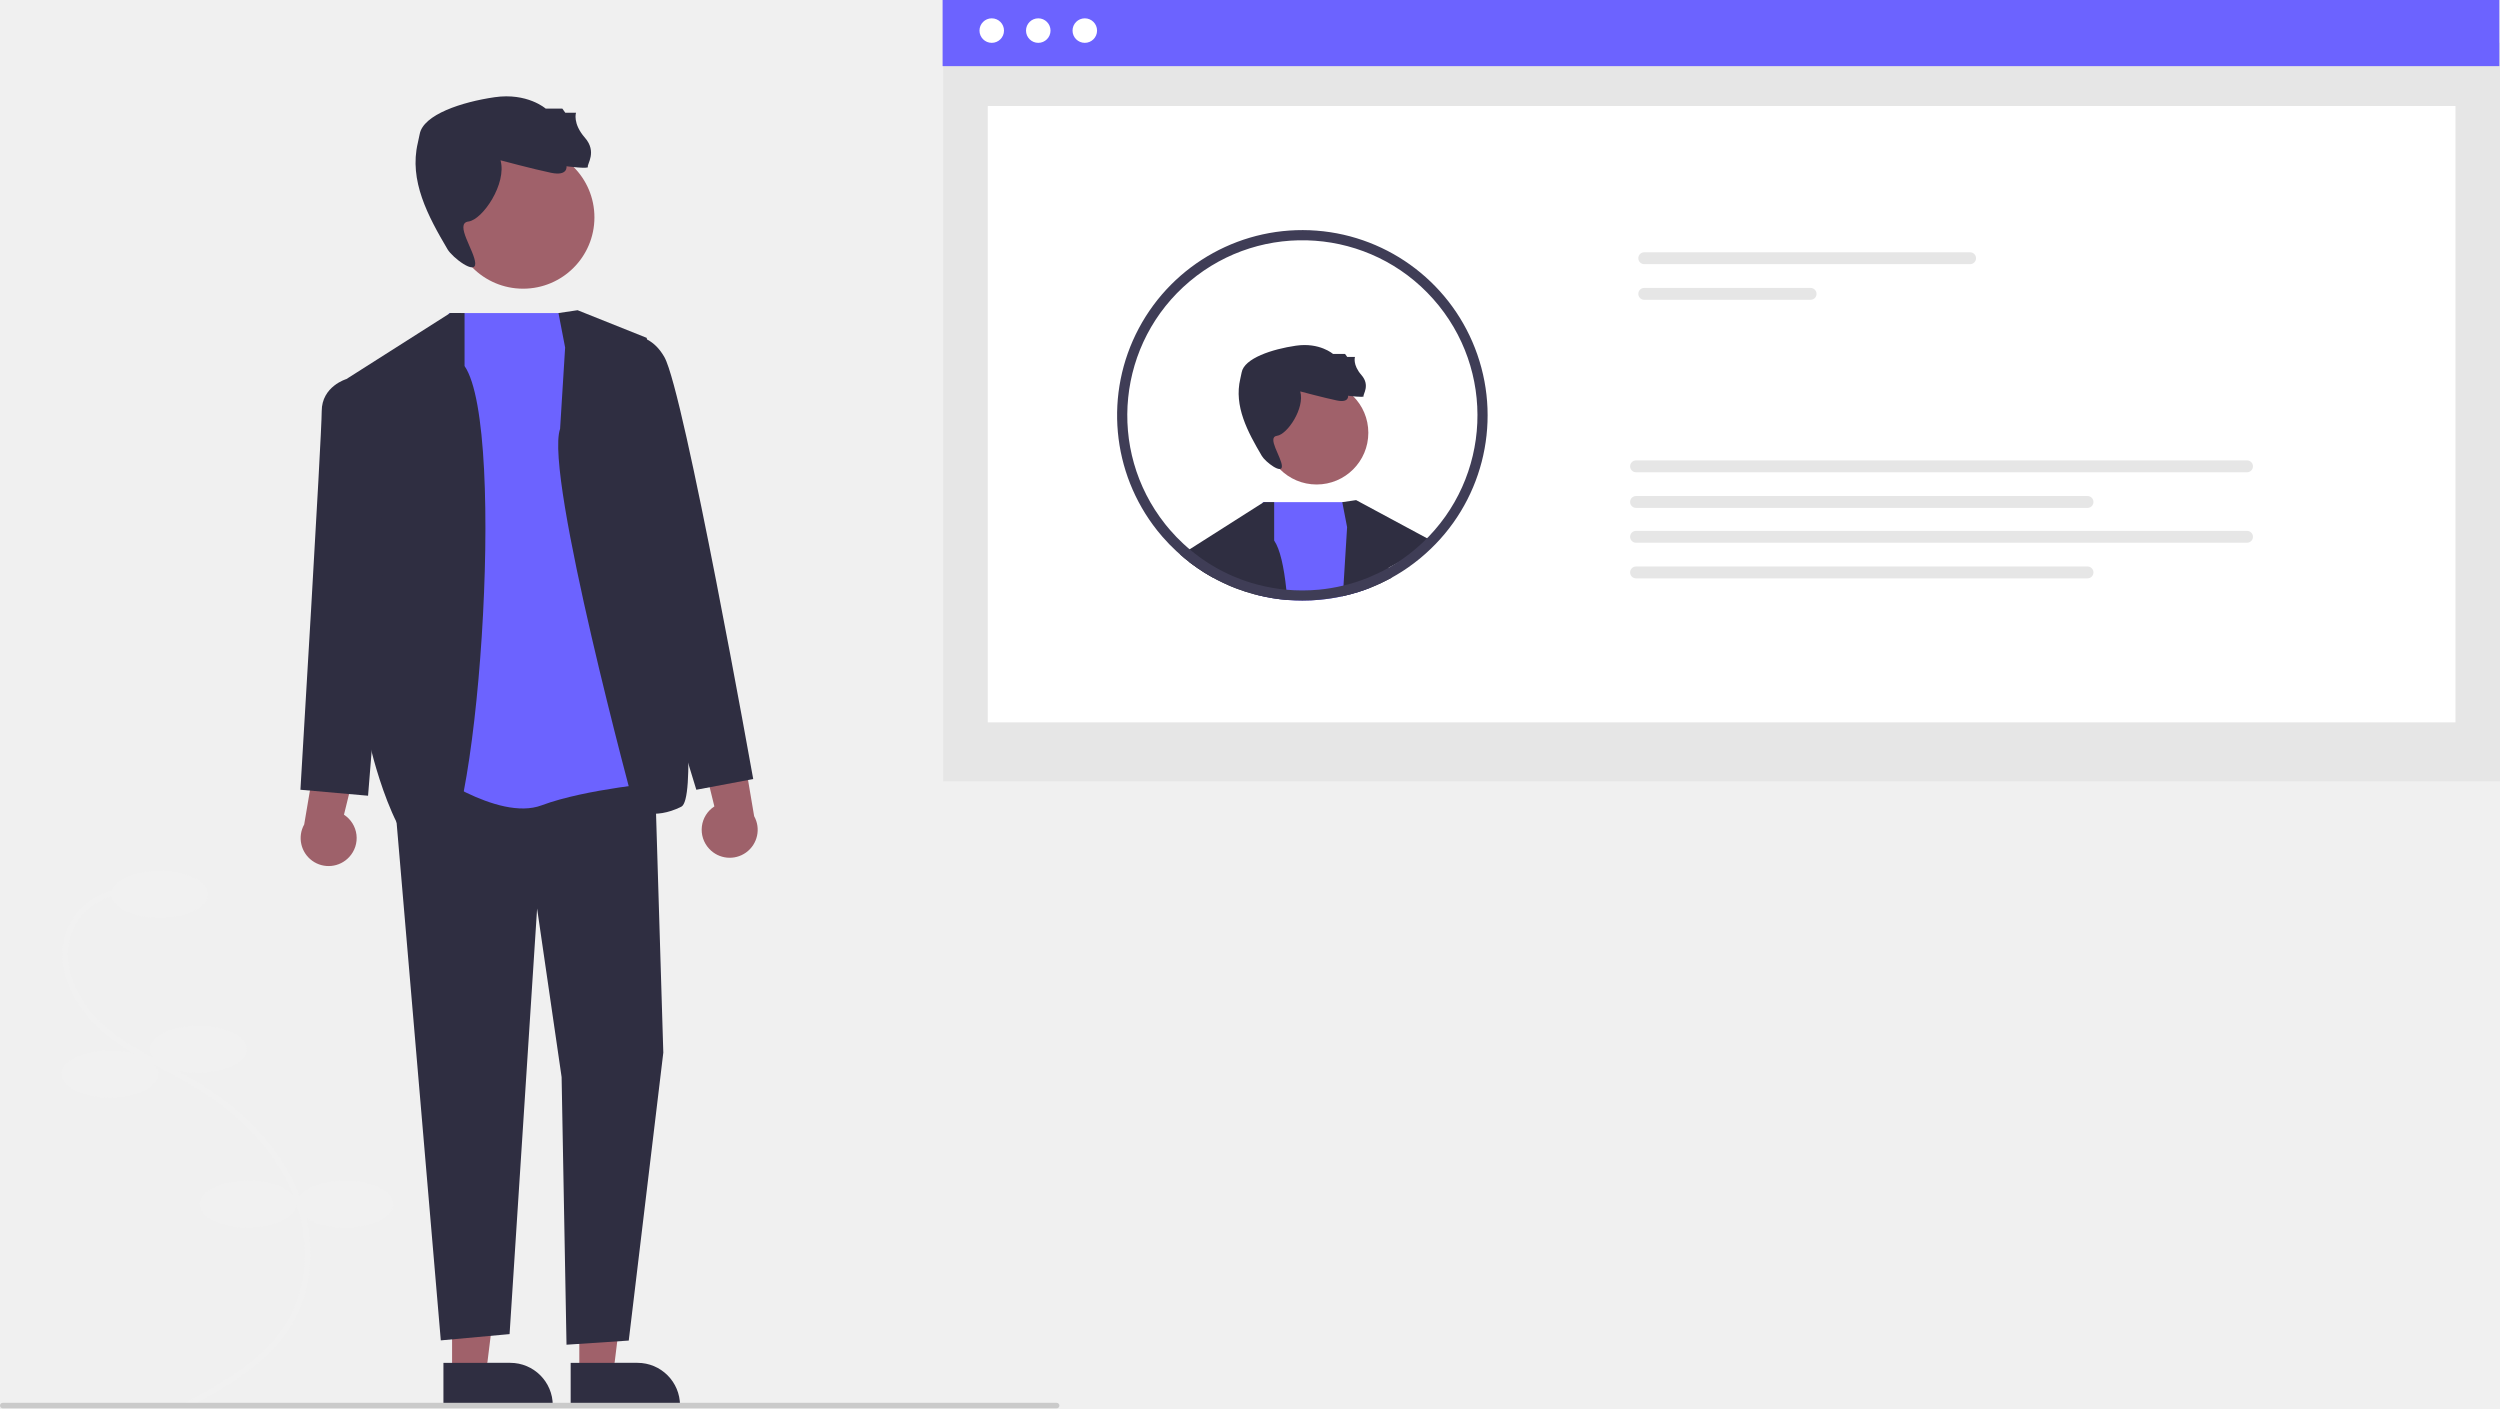
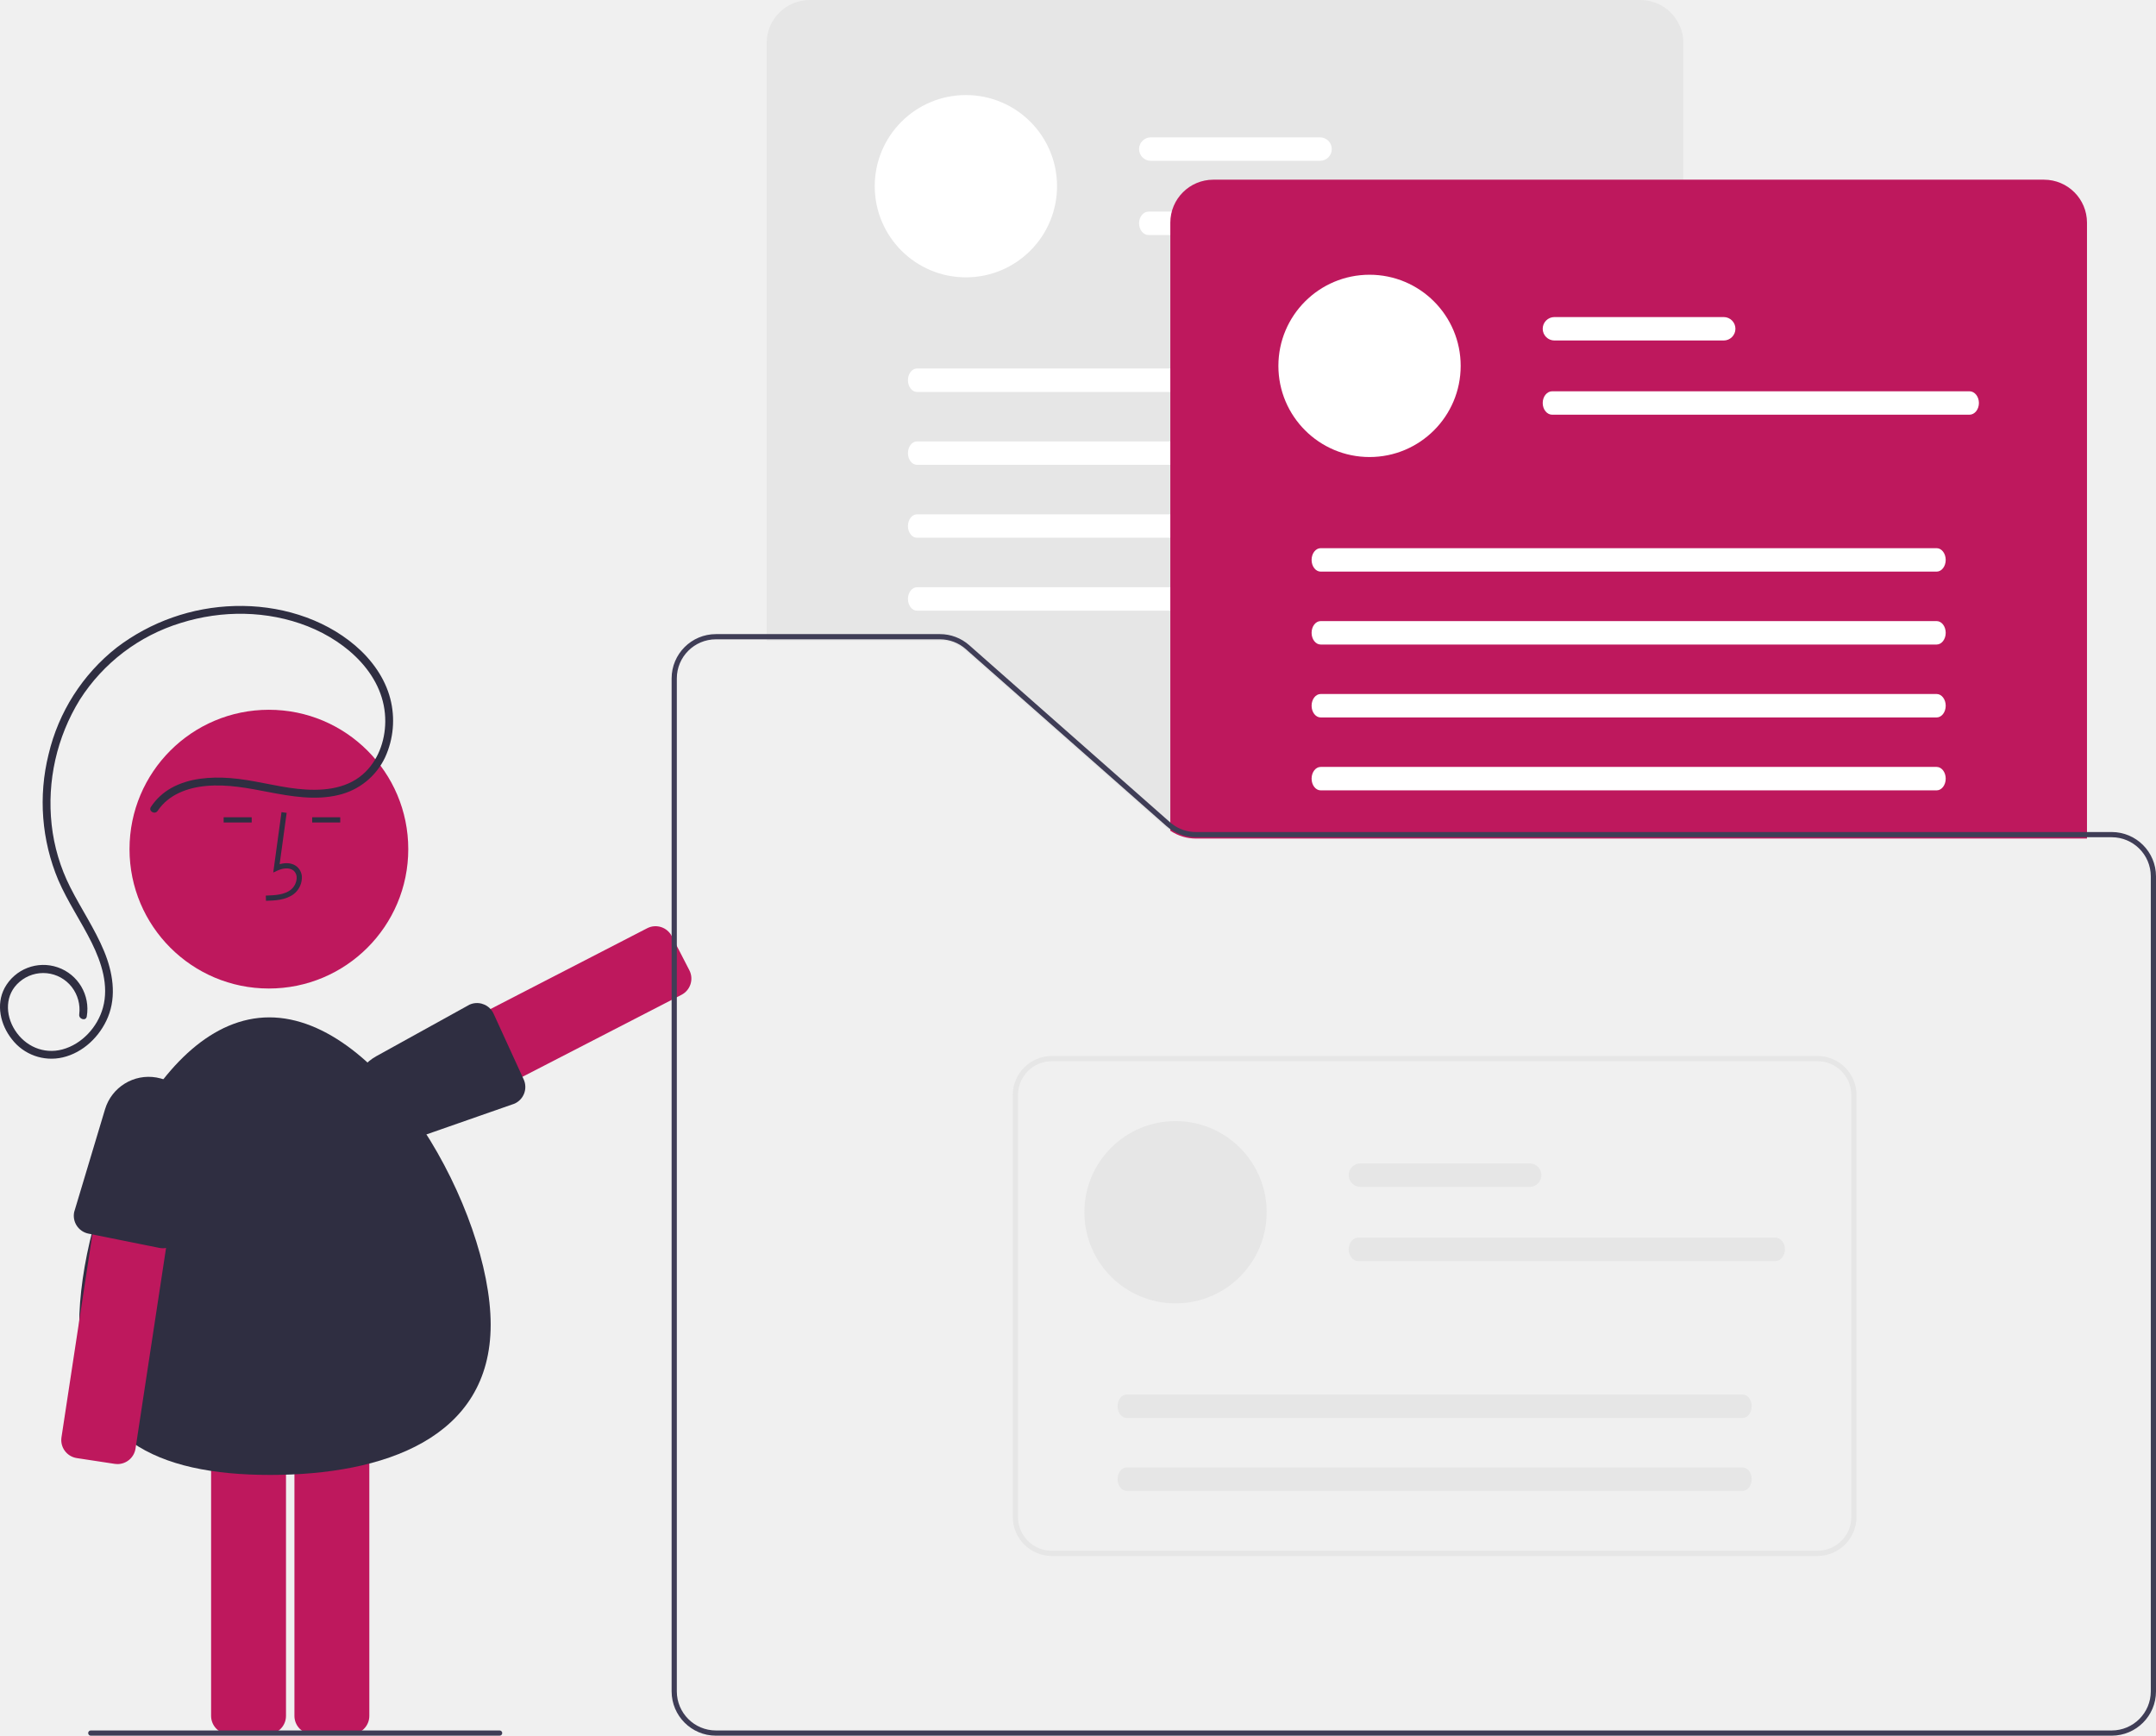
- <svg xmlns="http://www.w3.org/2000/svg" data-name="Layer 1" width="903.807" height="509.145" viewBox="0 0 903.807 509.145">
-   <path d="M216.096,704.318l-.951-1.759c12.753-6.897,28.626-15.481,36.916-29.567,8.172-13.886,8.356-32.743.479-49.211-6.704-14.016-19.018-26.572-35.611-36.313-3.273-1.921-6.709-3.742-10.031-5.503-8.031-4.256-16.336-8.658-23.184-14.903-9.432-8.601-16.568-23.035-11.249-35.891a23.856,23.856,0,0,1,20.677-14.467l.113,1.997a21.861,21.861,0,0,0-18.948,13.248c-4.943,11.947,1.839,25.505,10.754,33.636,6.661,6.074,14.852,10.415,22.773,14.613,3.342,1.771,6.797,3.603,10.108,5.546,16.938,9.943,29.526,22.798,36.403,37.174,8.16,17.061,7.946,36.637-.559,51.089C245.211,688.572,229.068,697.303,216.096,704.318Z" transform="translate(-148.0965 -195.4274)" fill="#f1f1f1" />
-   <ellipse cx="57.72" cy="323.317" rx="17.5" ry="8.5" fill="#f1f1f1" />
-   <ellipse cx="71.72" cy="379.317" rx="17.5" ry="8.5" fill="#f1f1f1" />
-   <ellipse cx="39.72" cy="388.317" rx="17.5" ry="8.5" fill="#f1f1f1" />
-   <ellipse cx="89.72" cy="435.317" rx="17.5" ry="8.5" fill="#f1f1f1" />
-   <ellipse cx="124.72" cy="435.317" rx="17.5" ry="8.5" fill="#f1f1f1" />
-   <rect id="bc1144e2-c94b-4f66-aa77-0b454dfd4174" data-name="Rectangle 62" x="341.011" y="15.429" width="562.796" height="267.056" fill="#e6e6e6" />
-   <rect id="ad6bb9d5-2e55-4525-b077-6ac2d5f26b45" data-name="Rectangle 75" x="357.104" y="38.33" width="530.61" height="222.814" fill="#fff" />
-   <rect id="a1fdfaec-ef9f-458a-9330-7bb8c38fec43" data-name="Rectangle 80" x="340.771" width="562.796" height="23.909" fill="#6c63ff" />
-   <circle id="ac9f2818-2064-46b1-8104-b7d94390836e" data-name="Ellipse 90" cx="358.539" cy="11.059" r="4.431" fill="#fff" />
-   <circle id="bd067119-2054-4d5f-9303-2e8fa40cc410" data-name="Ellipse 91" cx="375.359" cy="11.059" r="4.431" fill="#fff" />
-   <circle id="ee5e9ca0-6fca-449b-8f84-cf683813bd65" data-name="Ellipse 92" cx="392.18" cy="11.059" r="4.431" fill="#fff" />
-   <path id="acae6c4c-8028-4596-98db-d9926d2ed09f-545" data-name="Path 142" d="M742.529,286.635a2.147,2.147,0,0,0,0,4.294H860.333a2.147,2.147,0,0,0,0-4.294Z" transform="translate(-148.0965 -195.4274)" fill="#e6e6e6" />
-   <path id="a061bcdc-636b-4d12-a036-d7339f47b36a-546" data-name="Path 143" d="M742.529,299.518a2.147,2.147,0,0,0,0,4.294H802.67a2.147,2.147,0,0,0,0-4.294Z" transform="translate(-148.0965 -195.4274)" fill="#e6e6e6" />
-   <path id="e4e4593e-e83d-4128-8cd7-f0323b36c2f2-547" data-name="Path 142" d="M739.564,361.871a2.147,2.147,0,0,0,0,4.294H960.447a2.147,2.147,0,0,0,0-4.294Z" transform="translate(-148.0965 -195.4274)" fill="#e6e6e6" />
-   <path id="bf45783c-1d79-4b4f-82bb-39fc8a52f7aa-548" data-name="Path 143" d="M739.564,374.754a2.147,2.147,0,0,0,0,4.294H902.785a2.147,2.147,0,0,0,0-4.294Z" transform="translate(-148.0965 -195.4274)" fill="#e6e6e6" />
-   <path id="b544fc92-6fc6-4255-93fb-dee32d880d89-549" data-name="Path 142" d="M739.564,387.345a2.147,2.147,0,0,0,0,4.294H960.447a2.147,2.147,0,0,0,0-4.294Z" transform="translate(-148.0965 -195.4274)" fill="#e6e6e6" />
-   <path id="e14bb681-aaa1-4454-9da9-28d0809a146c-550" data-name="Path 143" d="M739.564,400.227a2.147,2.147,0,0,0,0,4.294H902.785a2.147,2.147,0,0,0,0-4.294Z" transform="translate(-148.0965 -195.4274)" fill="#e6e6e6" />
-   <circle cx="475.989" cy="156.462" r="18.694" fill="#a0616a" />
-   <path d="M618.165,336.934s8.724,2.337,13.242,3.272,4.05-1.714,4.05-1.714,5.92.779,5.608.156,2.493-3.895-.779-7.633-2.337-6.543-2.337-6.543h-2.804l-.779-1.091h-4.362s-4.823-4.229-13.391-2.983-18.701,4.54-19.636,9.681c-.127.697-.294,1.472-.488,2.29-2.343,9.891,2.635,19.146,7.799,27.903,1.269,2.152,7.407,6.844,7.25,3.625s-5.525-10.45-1.786-10.917S619.879,343.01,618.165,336.934Z" transform="translate(-148.0965 -195.4274)" fill="#2f2e41" />
-   <path d="M613.48,412.325a65.38,65.38,0,0,1-10.699-1.758l.197-3.728L604.615,377.197l.015-.227h32.931l5.168,27.293.697,3.683c-1.364.53-2.743,1.031-4.152,1.47-.016,0-.016.015-.03.015-1.955.606-3.94,1.137-5.941,1.576a68.558,68.558,0,0,1-8.062,1.243,62.045,62.045,0,0,1-6.304.303C617.117,412.552,615.284,412.477,613.48,412.325Z" transform="translate(-148.0965 -195.4274)" fill="#6c63ff" />
-   <path d="M592.309,407.051c-1.364-.591-2.682-1.228-3.985-1.894l-.561-.288c-.379-.197-.773-.409-1.151-.621q-.774-.432-1.501-.864c-.47-.273-.955-.561-1.424-.849-.03-.015-.045-.03-.075-.03-1.637-1.046-3.243-2.122-4.789-3.288q-.386-.296-.773-.591l-.272-4.364.394-.243L604.615,377.197l.363-.227.03-.015,3.728.015v13.882c2.107,3.046,3.531,9.426,4.41,17.776.121,1.197.227,2.425.334,3.698a65.38,65.38,0,0,1-10.699-1.758c-.379-.076-.743-.167-1.122-.273a62.702,62.702,0,0,1-6.516-2.091c-.652-.243-1.288-.5-1.925-.758l-.061-.03C592.885,407.294,592.582,407.173,592.309,407.051Z" transform="translate(-148.0965 -195.4274)" fill="#2f2e41" />
-   <path d="M586.612,404.248q-.774-.432-1.501-.864c-.47-.273-.955-.561-1.424-.849-.03-.015-.045-.03-.075-.03-1.637-1.046-3.243-2.122-4.789-3.288q-.386-.296-.773-.591c-.121-.106-.242-.197-.379-.303-.969-.743-1.909-1.515-2.819-2.334-.045-.03-.075-.076-.121-.106a10.422,10.422,0,0,1,3.046-1.622l1.076.318,7.668,2.303.045,3.107Z" transform="translate(-148.0965 -195.4274)" fill="#2f2e41" />
-   <path d="M651.184,404.293c-.455.242-.909.485-1.364.712-.107.061-.197.106-.288.152-.607.303-1.197.606-1.803.894-.016.015-.046.015-.046.03-.03.015-.075.03-.106.045-1.364.652-2.743,1.258-4.153,1.818-1.364.53-2.743,1.031-4.152,1.47-.016,0-.016.015-.03.015-1.955.606-3.94,1.137-5.941,1.576a12.506,12.506,0,0,1,.485-3.683l.015-.212,1.304-21.095-1.743-9.047,5.001-.743L665.869,391.033s-3.031,3.031-15.473,9.487C649.296,401.091,650.911,402.99,651.184,404.293Z" transform="translate(-148.0965 -195.4274)" fill="#2f2e41" />
-   <path d="M624.907,408.612c-1.971.182-3.971.273-5.971.273-1.94,0-3.865-.076-5.789-.258.121,1.197.227,2.425.334,3.698,1.803.152,3.637.227,5.456.227a62.045,62.045,0,0,0,6.304-.303,68.558,68.558,0,0,0,8.062-1.243,12.506,12.506,0,0,1,.485-3.683l.015-.212A62.996,62.996,0,0,1,624.907,408.612Zm57.268-85.047A66.972,66.972,0,1,0,566.441,387.184c.606.758,1.228,1.515,1.864,2.243.061.061.091.106.136.152a63.821,63.821,0,0,0,4.986,5.137c.425.394.864.788,1.303,1.167.046.03.076.076.121.106.909.818,1.849,1.591,2.819,2.334.137.106.258.197.379.303q.387.296.773.591c1.546,1.167,3.152,2.243,4.789,3.288.03,0,.045.015.075.03.47.288.955.576,1.424.849q.728.432,1.501.864c.379.212.773.424,1.151.621l.561.288c1.303.667,2.622,1.303,3.985,1.894.273.121.576.242.849.364l.061.03c.636.258,1.273.515,1.925.758a62.702,62.702,0,0,0,6.516,2.091c.379.106.743.197,1.122.273a65.38,65.38,0,0,0,10.699,1.758c1.803.152,3.637.227,5.456.227a62.045,62.045,0,0,0,6.304-.303,68.558,68.558,0,0,0,8.062-1.243c2.001-.439,3.986-.97,5.941-1.576.015,0,.015-.015.03-.015,1.409-.439,2.788-.94,4.152-1.47,1.41-.561,2.789-1.167,4.153-1.818.03-.015.075-.03.106-.045,0-.015.03-.015.046-.03.606-.288,1.197-.591,1.803-.894.091-.046.181-.091.288-.152.454-.227.909-.47,1.364-.712.03-.015.045-.03.075-.045,1.197-.667,2.38-1.364,3.547-2.106.318-.197.636-.394.955-.621.47-.288.924-.606,1.364-.924.591-.409,1.182-.833,1.758-1.273a4.679,4.679,0,0,0,.545-.409c1.41-1.061,2.773-2.182,4.076-3.364a66.914,66.914,0,0,0,18.67-71.984Zm-19.807,68.074a64.792,64.792,0,0,1-5.152,4.364c-.394.303-.804.606-1.212.879-.394.303-.788.591-1.197.864-.349.243-.697.485-1.061.712-.03.03-.075.045-.106.076-.258.182-.531.349-.788.515-.804.5-1.637,1-2.455,1.47-.197.106-.379.227-.576.333-.107.061-.212.121-.334.182-.454.258-.909.485-1.364.727-.061.045-.136.061-.197.106a.112.112,0,0,0-.061.03c-.318.167-.636.318-.955.47-.273.136-.531.273-.804.394-1.106.53-2.243,1.03-3.379,1.5-1.197.485-2.409.924-3.637,1.334-.303.106-.622.227-.94.318-1.44.455-2.879.864-4.349,1.197a62.996,62.996,0,0,1-8.895,1.5c-1.971.182-3.971.273-5.971.273-1.94,0-3.865-.076-5.789-.258a62.373,62.373,0,0,1-10.169-1.788c-.121-.03-.258-.061-.379-.091a58.111,58.111,0,0,1-8.017-2.728c-.136-.061-.288-.106-.409-.167-.152-.061-.288-.106-.409-.167-.152-.061-.288-.121-.424-.182-1.137-.5-2.243-1.046-3.349-1.606l-.516-.273c-.985-.515-1.955-1.046-2.91-1.637-.333-.182-.682-.394-1.015-.606-.379-.227-.758-.47-1.122-.712q-.135-.091-.272-.182c-.849-.576-1.712-1.152-2.531-1.773-.576-.424-1.137-.833-1.697-1.273-.364-.273-.727-.561-1.076-.864-.227-.167-.454-.364-.682-.561-.303-.258-.606-.515-.909-.788-.47-.379-.909-.803-1.334-1.197a60.229,60.229,0,0,1-4.834-5.001c-.515-.576-1-1.152-1.47-1.758a3.647,3.647,0,0,1-.303-.379,63.298,63.298,0,1,1,93.048,6.744Z" transform="translate(-148.0965 -195.4274)" fill="#3f3d56" />
-   <polygon points="163.436 496.698 175.696 496.697 181.528 449.409 163.434 449.41 163.436 496.698" fill="#a0616a" />
-   <path d="M308.406,688.123l24.144-.001h.001A15.387,15.387,0,0,1,347.937,703.508v.5l-39.531.001Z" transform="translate(-148.0965 -195.4274)" fill="#2f2e41" />
-   <polygon points="209.436 496.698 221.696 496.697 227.528 449.409 209.434 449.41 209.436 496.698" fill="#a0616a" />
-   <path d="M354.406,688.123l24.144-.001h.001A15.387,15.387,0,0,1,393.937,703.508v.5l-39.531.001Z" transform="translate(-148.0965 -195.4274)" fill="#2f2e41" />
-   <path d="M274.333,505.267a10.056,10.056,0,0,0-1.883-15.304l8.518-34.705-17.492,6.233-5.407,32.001a10.11,10.11,0,0,0,16.265,11.775Z" transform="translate(-148.0965 -195.4274)" fill="#9e616a" />
-   <path d="M404.474,502.267a10.056,10.056,0,0,1,1.883-15.304L397.839,452.259l17.492,6.233,5.407,32.001a10.11,10.11,0,0,1-16.265,11.775Z" transform="translate(-148.0965 -195.4274)" fill="#9e616a" />
-   <polygon points="142.367 285.513 159.36 484.578 184.224 482.311 194.175 328.461 203.033 389.379 204.807 486.145 227.307 484.645 239.801 380.545 236.736 279.728 151.319 271.078 142.367 285.513" fill="#2f2e41" />
-   <circle cx="189.112" cy="78.582" r="25.786" fill="#a0616a" />
-   <path d="M329.043,253.381s12.033,3.223,18.265,4.513,5.587-2.364,5.587-2.364,8.165,1.074,7.736.215,3.438-5.372-1.074-10.529-3.223-9.025-3.223-9.025h-3.868l-1.074-1.504H345.374s-6.652-5.833-18.471-4.114-25.795,6.263-27.084,13.354c-.175.962-.405,2.03-.672,3.159-3.232,13.644,3.635,26.409,10.757,38.487,1.75,2.968,10.217,9.441,10,5s-7.621-14.414-2.464-15.059S331.407,261.762,329.043,253.381Z" transform="translate(-148.0965 -195.4274)" fill="#2f2e41" />
-   <path d="M310.376,308.604h45.412l32.11,169.575s-27.994,2.394-43.994,8.394-42.598-13.706-42.598-13.706Z" transform="translate(-148.0965 -195.4274)" fill="#6c63ff" />
-   <path d="M316.045,327.754V308.604l-5.142-.031-37.567,23.885,8.152,130.863s9.648,43.658,24.282,43.205S331.687,350.435,316.045,327.754Z" transform="translate(-148.0965 -195.4274)" fill="#2f2e41" />
-   <path d="M285.404,336.073l-12.067-3.615s-8.933,2.615-8.933,11.615-7.697,136.868-7.697,136.868l24.451,2.161,5.246-65.029Z" transform="translate(-148.0965 -195.4274)" fill="#2f2e41" />
-   <path d="M352.404,321.073l-2.405-12.469,6.905-1.031,25,10s22.5,164.5,12.5,169.5-16.752,1.126-16.752,1.126S344.76,366.873,350.582,350.473Z" transform="translate(-148.0965 -195.4274)" fill="#2f2e41" />
-   <path d="M364.404,320.073l4.267-1.857s12.523-6.206,19.628,6.326,32.105,152.531,32.105,152.531l-20.57,3.868-15.379-50.384Z" transform="translate(-148.0965 -195.4274)" fill="#2f2e41" />
-   <path d="M530.096,704.573h-381a1,1,0,1,1,0-2h381a1,1,0,0,1,0,2Z" transform="translate(-148.0965 -195.4274)" fill="#cacaca" />
+ <svg xmlns="http://www.w3.org/2000/svg" data-name="Layer 1" width="827.9" height="666.5" viewBox="0 0 827.9 666.5">
+   <path d="M335.218,555.907a7.034,7.034,0,0,1-2.144-.337,6.952,6.952,0,0,1-4.092-3.457l-6.764-13.118a7.007,7.007,0,0,1,3.014-9.429l109.337-56.372A7.008,7.008,0,0,1,444,476.209l6.763,13.118a7.007,7.007,0,0,1-3.014,9.429L338.412,555.127A6.956,6.956,0,0,1,335.218,555.907Z" transform="translate(-186.05 -116.75)" fill="#be185d" />
+   <path d="M374.88,504.797a7.037,7.037,0,0,1,.743,1.294l11.554,25.231a6.999,6.999,0,0,1-3.573,9.237l-38.859,13.582a17.484,17.484,0,0,1-21.476-8.842l.449-.219-.449.219a17.469,17.469,0,0,1,7.253-22.952l35.831-19.812a7.012,7.012,0,0,1,8.527,2.262Z" transform="translate(-186.05 -116.75)" fill="#2f2e41" />
+   <path d="M832.45,438.75H645.26a17.655,17.655,0,0,1-11.578-4.373L556.579,366.375A14.471,14.471,0,0,0,546.99,362.75H480.45V133.25a16.519,16.519,0,0,1,16.5-16.5h319a16.519,16.519,0,0,1,16.5,16.5Z" transform="translate(-186.05 -116.75)" fill="#e6e6e6" />
+   <circle cx="370.9" cy="71.5" r="35" fill="#fff" />
+   <path d="M692.95,169.5h-65a4.5,4.5,0,0,0,0,9h65a4.5,4.5,0,0,0,0-9Z" transform="translate(-186.05 -116.75)" fill="#fff" />
+   <path d="M787.31,198H627.09c-2.01,0-3.64,2.02-3.64,4.5s1.63,4.5,3.64,4.5H787.31c2.01,0,3.64-2.02,3.64-4.5S789.32,198,787.31,198Z" transform="translate(-186.05 -116.75)" fill="#fff" />
+   <path d="M774.72,258.25h-236.54c-1.92,0-3.48,2.02-3.48,4.5s1.56,4.5,3.48,4.5H774.72c1.92,0,3.48-2.02,3.48-4.5S776.64,258.25,774.72,258.25Z" transform="translate(-186.05 -116.75)" fill="#fff" />
+   <path d="M774.72,286.25h-236.54c-1.92,0-3.48,2.02-3.48,4.5s1.56,4.5,3.48,4.5H774.72c1.92,0,3.48-2.02,3.48-4.5S776.64,286.25,774.72,286.25Z" transform="translate(-186.05 -116.75)" fill="#fff" />
+   <path d="M774.72,314.25h-236.54c-1.92,0-3.48,2.02-3.48,4.5s1.56,4.5,3.48,4.5H774.72c1.92,0,3.48-2.02,3.48-4.5S776.64,314.25,774.72,314.25Z" transform="translate(-186.05 -116.75)" fill="#fff" />
+   <path d="M774.72,342.25h-236.54c-1.92,0-3.48,2.02-3.48,4.5s1.56,4.5,3.48,4.5H774.72c1.92,0,3.48-2.02,3.48-4.5S776.64,342.25,774.72,342.25Z" transform="translate(-186.05 -116.75)" fill="#fff" />
+   <path d="M987.45,438.75H645.26a17.376,17.376,0,0,1-9.585-2.863l-.225-.148V202.25a16.519,16.519,0,0,1,16.5-16.5h319a16.519,16.519,0,0,1,16.5,16.5Z" transform="translate(-186.05 -116.75)" fill="#be185d" />
+   <circle cx="525.9" cy="140.5" r="35" fill="#fff" />
+   <path d="M847.95,238.5h-65a4.5,4.5,0,0,0,0,9h65a4.5,4.5,0,0,0,0-9Z" transform="translate(-186.05 -116.75)" fill="#fff" />
+   <path d="M942.31,267H782.09c-2.01,0-3.64,2.02-3.64,4.5s1.63,4.5,3.64,4.5H942.31c2.01,0,3.64-2.02,3.64-4.5S944.32,267,942.31,267Z" transform="translate(-186.05 -116.75)" fill="#fff" />
+   <path d="M929.72,327.25h-236.54c-1.92,0-3.48,2.02-3.48,4.5s1.56,4.5,3.48,4.5H929.72c1.92,0,3.48-2.02,3.48-4.5S931.64,327.25,929.72,327.25Z" transform="translate(-186.05 -116.75)" fill="#fff" />
+   <path d="M929.72,355.25h-236.54c-1.92,0-3.48,2.02-3.48,4.5s1.56,4.5,3.48,4.5H929.72c1.92,0,3.48-2.02,3.48-4.5S931.64,355.25,929.72,355.25Z" transform="translate(-186.05 -116.75)" fill="#fff" />
+   <path d="M929.72,383.25h-236.54c-1.92,0-3.48,2.02-3.48,4.5s1.56,4.5,3.48,4.5H929.72c1.92,0,3.48-2.02,3.48-4.5S931.64,383.25,929.72,383.25Z" transform="translate(-186.05 -116.75)" fill="#fff" />
+   <path d="M929.72,411.25h-236.54c-1.92,0-3.48,2.02-3.48,4.5s1.56,4.5,3.48,4.5H929.72c1.92,0,3.48-2.02,3.48-4.5S931.64,411.25,929.72,411.25Z" transform="translate(-186.05 -116.75)" fill="#fff" />
+   <path d="M996.95,436.25H645.26a14.945,14.945,0,0,1-9.31-3.24c-.21-.16-.41-.33-.61-.51l-29.77-26.25L558.23,364.5A16.974,16.974,0,0,0,546.99,360.25H460.95a17.024,17.024,0,0,0-17,17v389a17.024,17.024,0,0,0,17,17h536a17.024,17.024,0,0,0,17-17v-313A17.024,17.024,0,0,0,996.95,436.25Zm15,330a15.018,15.018,0,0,1-15,15h-536a15.018,15.018,0,0,1-15-15v-389a15.018,15.018,0,0,1,15-15h86.04a14.965,14.965,0,0,1,9.92,3.75l45.64,40.25L634.01,434a17.148,17.148,0,0,0,11.25,4.25H996.95a15.018,15.018,0,0,1,15,15Z" transform="translate(-186.05 -116.75)" fill="#3f3d56" />
+   <circle cx="103.254" cy="326.072" r="53.519" fill="#be185d" />
+   <path d="M288.871,782.668H274.112a7.008,7.008,0,0,1-7-7V652.654a7.008,7.008,0,0,1,7-7H288.871a7.008,7.008,0,0,1,7,7V775.668A7.008,7.008,0,0,1,288.871,782.668Z" transform="translate(-186.05 -116.75)" fill="#be185d" />
+   <path d="M320.871,782.668H306.112a7.008,7.008,0,0,1-7-7V652.654a7.008,7.008,0,0,1,7-7H320.871a7.008,7.008,0,0,1,7,7V775.668A7.008,7.008,0,0,1,320.871,782.668Z" transform="translate(-186.05 -116.75)" fill="#be185d" />
+   <path d="M374.467,625.419c0,43.63-41.041,57.704-84.672,57.704s-73.328-14.074-73.328-57.704,29.37-118,73-118S374.467,581.788,374.467,625.419Z" transform="translate(-186.05 -116.75)" fill="#2f2e41" />
+   <path d="M288.179,462.658l-.056-2c3.721-.104,7.001-.337,9.466-2.138a6.148,6.148,0,0,0,2.381-4.528,3.514,3.514,0,0,0-1.153-2.895c-1.636-1.382-4.269-.935-6.188-.055l-1.655.759,3.173-23.19,1.981.271-2.699,19.727c2.607-.767,5.023-.437,6.678.961a5.471,5.471,0,0,1,1.86,4.492,8.133,8.133,0,0,1-3.2,6.073C295.602,462.45,291.486,462.565,288.179,462.658Z" transform="translate(-186.05 -116.75)" fill="#2f2e41" />
+   <rect x="119.879" y="313.834" width="10.771" height="2" fill="#2f2e41" />
+   <rect x="85.879" y="313.834" width="10.771" height="2" fill="#2f2e41" />
+   <path d="M883.95,714.25h-294a15.017,15.017,0,0,1-15-15v-162a15.017,15.017,0,0,1,15-15h294a15.017,15.017,0,0,1,15,15v162A15.017,15.017,0,0,1,883.95,714.25Zm-294-190a13.015,13.015,0,0,0-13,13v162a13.015,13.015,0,0,0,13,13h294a13.015,13.015,0,0,0,13-13v-162a13.015,13.015,0,0,0-13-13Z" transform="translate(-186.05 -116.75)" fill="#e6e6e6" />
+   <circle cx="451.4" cy="465.5" r="35" fill="#e6e6e6" />
+   <path d="M773.45,563.5h-65a4.5,4.5,0,0,0,0,9h65a4.5,4.5,0,0,0,0-9Z" transform="translate(-186.05 -116.75)" fill="#e6e6e6" />
+   <path d="M867.81,592H707.59c-2.01,0-3.64,2.02-3.64,4.5s1.63,4.5,3.64,4.5H867.81c2.01,0,3.64-2.02,3.64-4.5S869.82,592,867.81,592Z" transform="translate(-186.05 -116.75)" fill="#e6e6e6" />
+   <path d="M855.22,652.25h-236.54c-1.92,0-3.48,2.02-3.48,4.5s1.56,4.5,3.48,4.5H855.22c1.92,0,3.48-2.02,3.48-4.5S857.14,652.25,855.22,652.25Z" transform="translate(-186.05 -116.75)" fill="#e6e6e6" />
+   <path d="M855.22,680.25h-236.54c-1.92,0-3.48,2.02-3.48,4.5s1.56,4.5,3.48,4.5H855.22c1.92,0,3.48-2.02,3.48-4.5S857.14,680.25,855.22,680.25Z" transform="translate(-186.05 -116.75)" fill="#e6e6e6" />
+   <path d="M246.591,428.117c4.162-6.266,11.486-8.922,18.708-9.568,8.129-.727,15.984.84,23.921,2.363,8.735,1.676,17.979,3.244,26.781,1.125a26.401,26.401,0,0,0,17.946-14.498,33.771,33.771,0,0,0,1.966-22.518c-2.062-7.986-7.182-15.013-13.388-20.321-12.667-10.833-29.808-15.701-46.295-15.243a78.269,78.269,0,0,0-45.375,15.955,73.697,73.697,0,0,0-26.145,40.972,76.829,76.829,0,0,0,3.72,48.324c3.608,8.369,8.826,15.915,12.852,24.073,3.749,7.596,6.636,16.428,4.303,24.901-2.047,7.435-8.056,14.04-15.6,16.058-7.185,1.923-14.28-1.229-18.217-7.437-3.771-5.946-3.861-13.735,1.801-18.536a13.898,13.898,0,0,1,20.05,2.001,14.306,14.306,0,0,1,2.862,10.489c-.279,1.889,2.611,2.704,2.893.798a16.923,16.923,0,0,0-31.553-10.927c-3.415,6.42-1.572,14.163,2.762,19.651a19.154,19.154,0,0,0,19.529,7.022c7.89-1.822,14.344-8.093,17.38-15.462,3.379-8.204,1.831-17.359-1.463-25.319-3.561-8.605-8.849-16.323-13.031-24.616a70.106,70.106,0,0,1-7.114-23.953,75.791,75.791,0,0,1,10.809-48.007,70.441,70.441,0,0,1,38.798-29.487c15.805-4.961,33.237-4.809,48.713,1.288,15.244,6.006,29.963,19.096,29.787,36.675-.075,7.509-2.863,15.168-8.615,20.177-6.874,5.986-16.446,6.498-25.087,5.563-8.696-.94-17.141-3.48-25.875-4.128-7.596-.564-15.792.022-22.575,3.796a22.571,22.571,0,0,0-7.841,7.274c-1.071,1.613,1.526,3.117,2.59,1.514Z" transform="translate(-186.05 -116.75)" fill="#2f2e41" />
+   <path d="M231.173,678.957a7.006,7.006,0,0,1-1.057-.081l-14.591-2.221a7.008,7.008,0,0,1-5.867-7.974l18.511-121.613a7.008,7.008,0,0,1,7.974-5.867l14.591,2.221a7.007,7.007,0,0,1,5.867,7.973L238.089,673.01A7.012,7.012,0,0,1,231.173,678.957Z" transform="translate(-186.05 -116.75)" fill="#be185d" />
+   <path d="M248.61,596.076a7.037,7.037,0,0,1-1.484-.159l-27.205-5.474a6.999,6.999,0,0,1-5.375-8.318l11.84-39.425a17.484,17.484,0,0,1,19.773-12.184l-.087.492.087-.492a17.469,17.469,0,0,1,14.311,19.354l-5.019,40.635a7.012,7.012,0,0,1-6.84,5.571Z" transform="translate(-186.05 -116.75)" fill="#2f2e41" />
+   <path d="M377.907,783.25h-157a1,1,0,0,1,0-2h157a1,1,0,0,1,0,2Z" transform="translate(-186.05 -116.75)" fill="#3f3d56" />
</svg>
